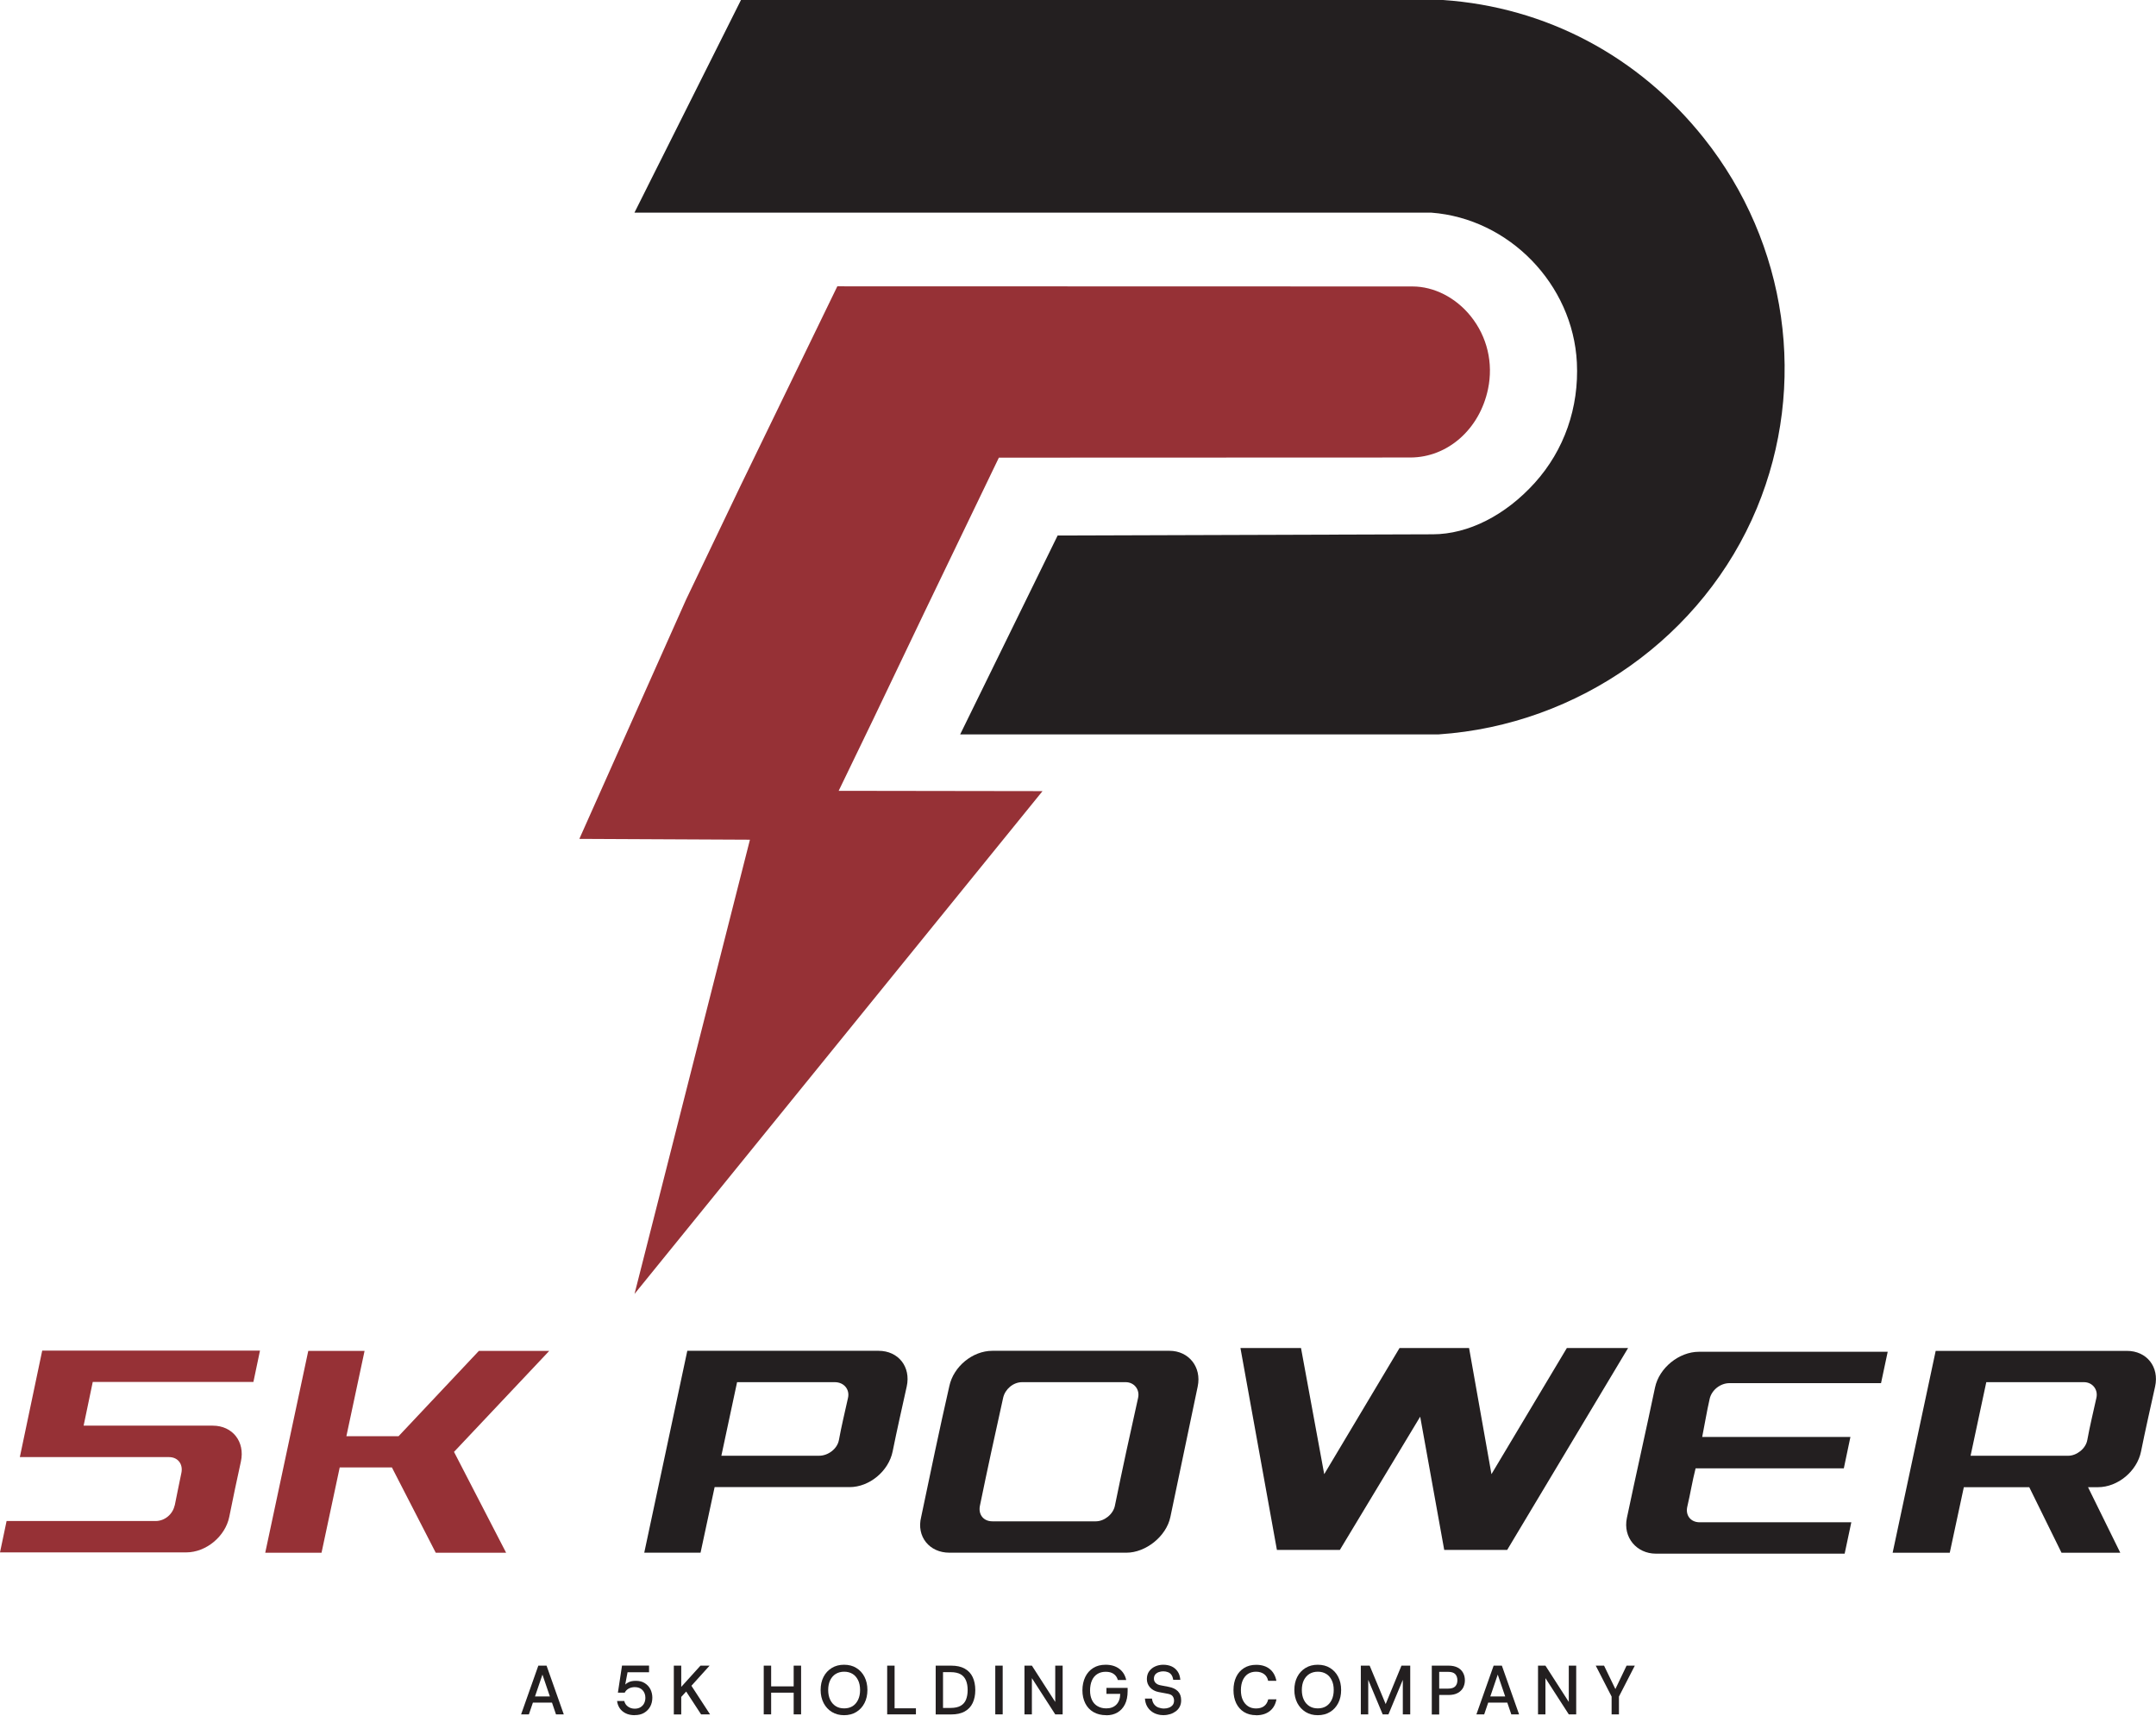
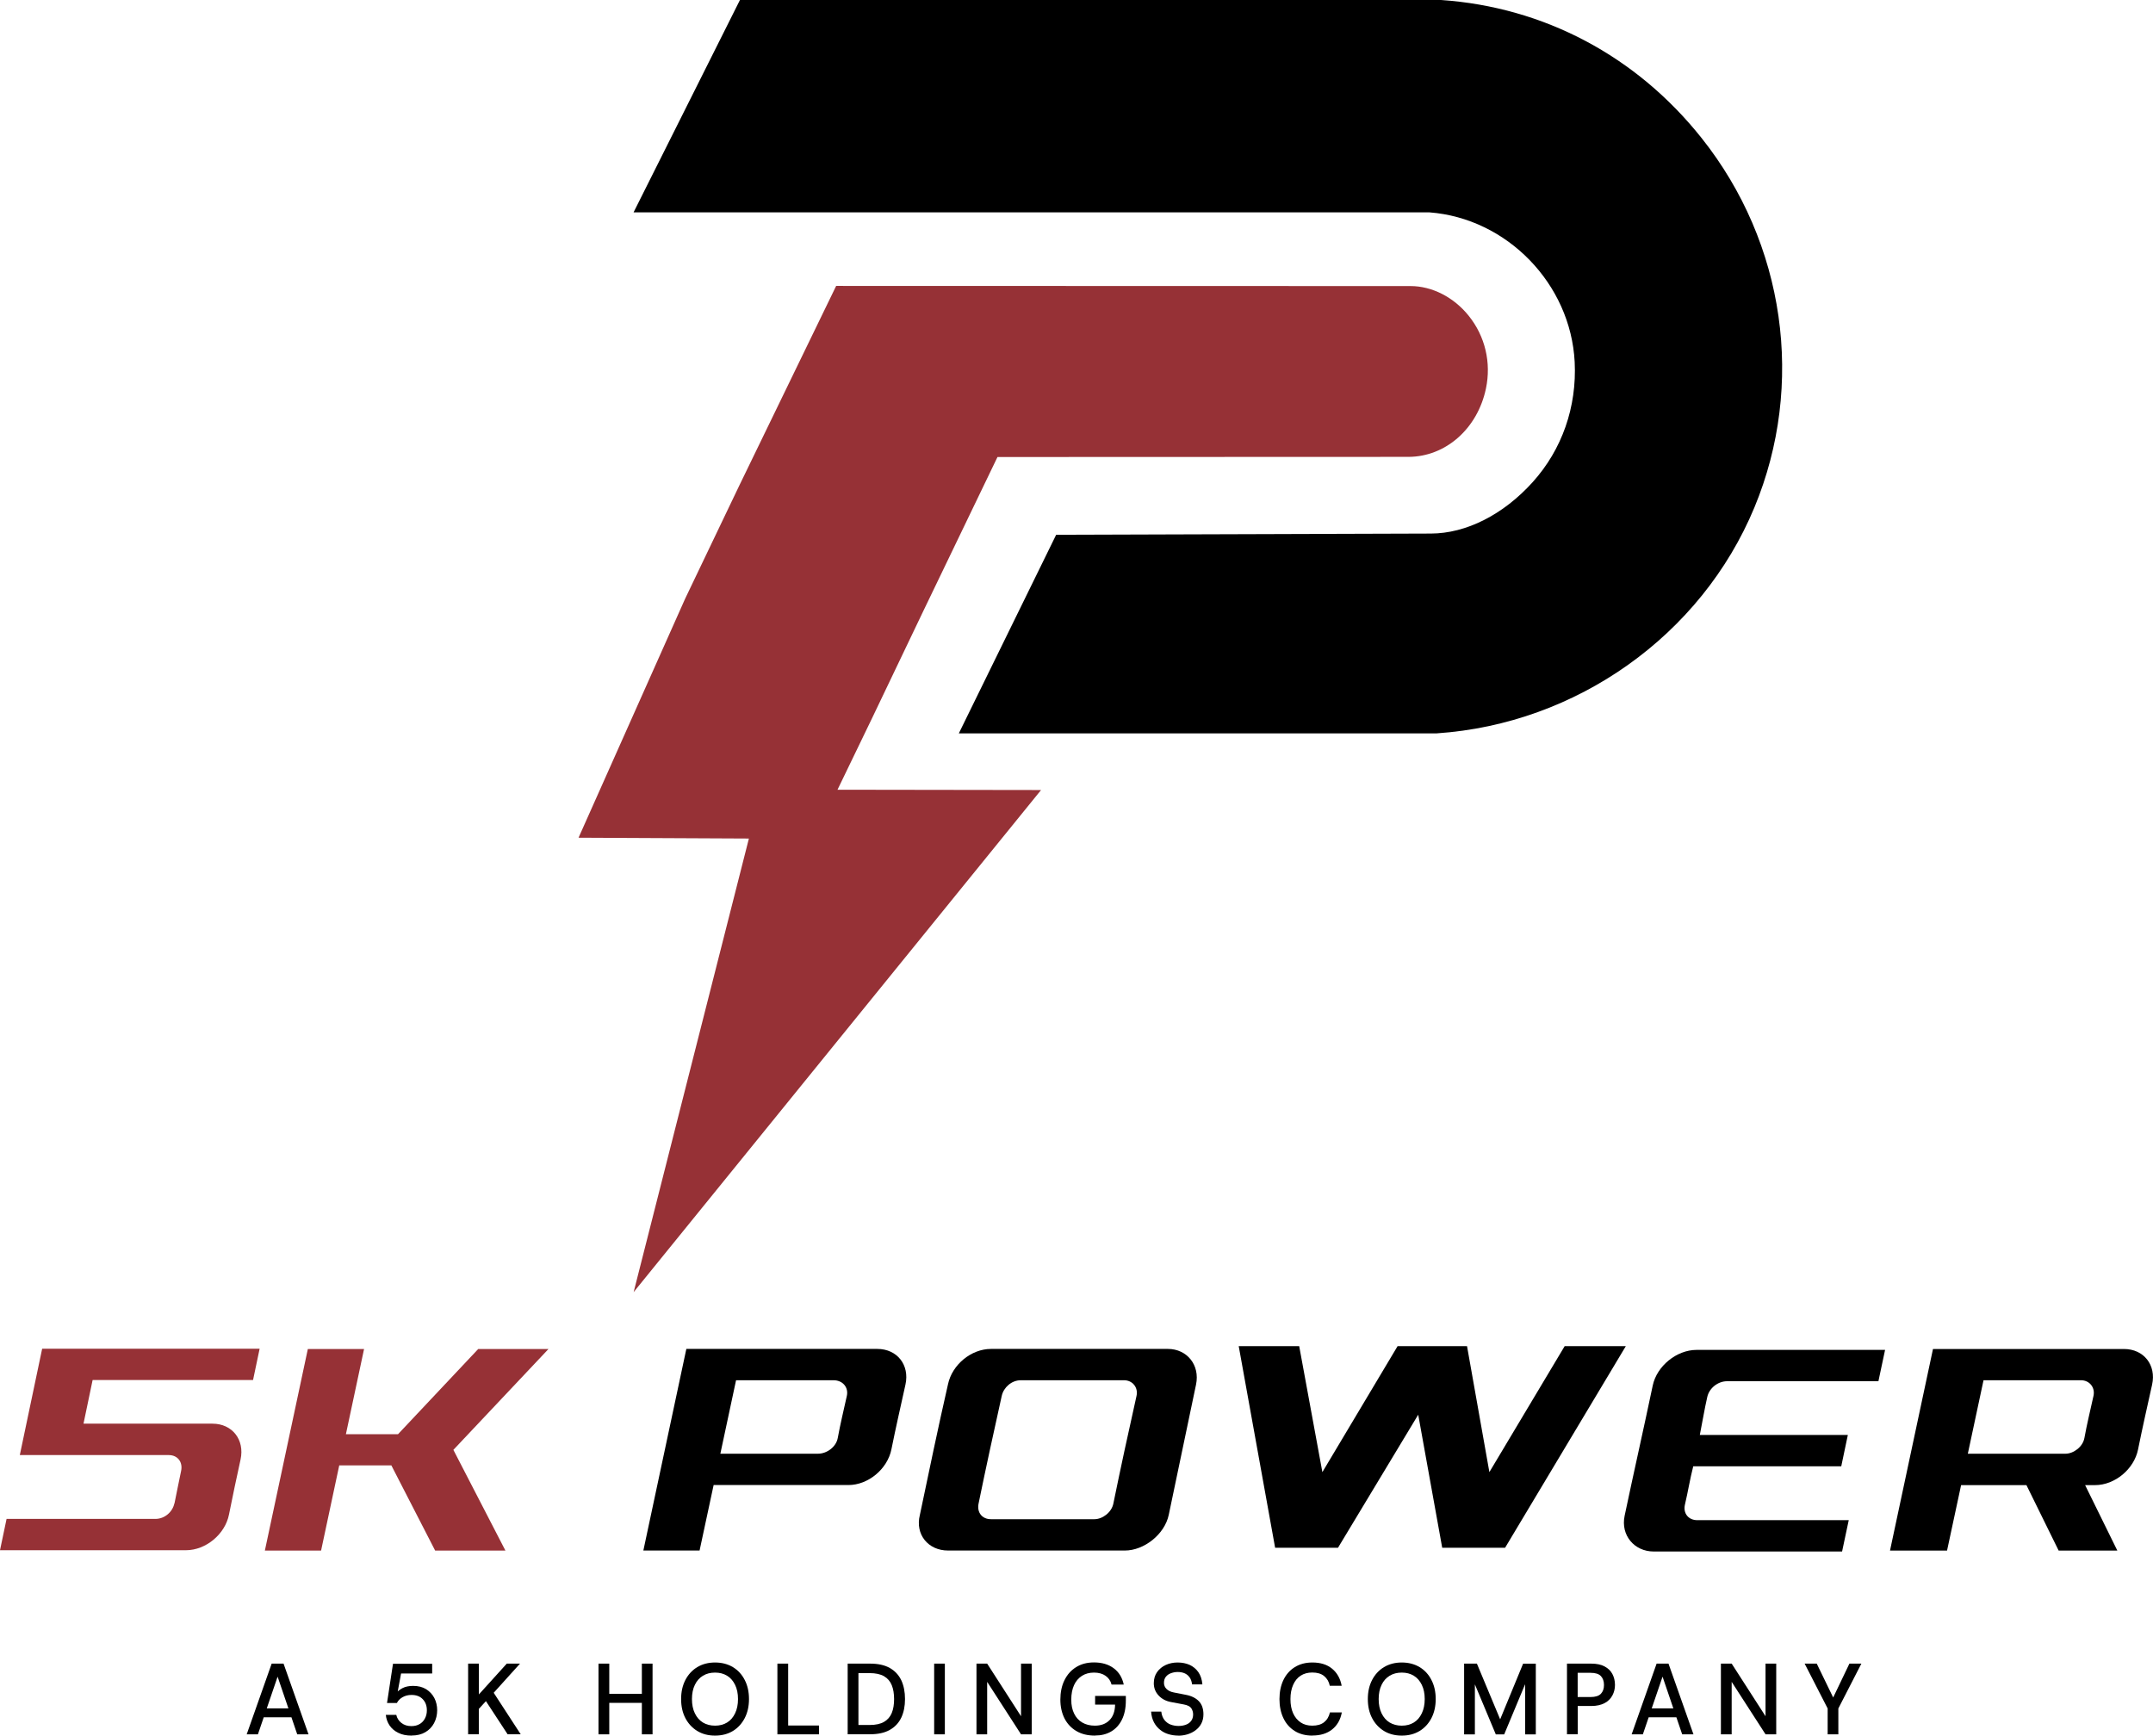
- <svg xmlns="http://www.w3.org/2000/svg" id="Layer_2" data-name="Layer 2" viewBox="0 0 288 229.14">
+ <svg xmlns="http://www.w3.org/2000/svg" id="Layer_2" data-name="Layer 2" viewBox="0 0 288 232.19">
  <defs>
    <style>
      .cls-1 {
-         fill: #231f20;
-       }
- 
-       .cls-2 {
        fill: #963136;
      }
    </style>
  </defs>
-   <g id="Layer_1" data-name="Layer 1">
+   <g id="Layer_1-2" data-name="Layer 1">
    <g>
      <g>
-         <path class="cls-1" d="M69.61,229.03l2.3-6.51h1.1l2.3,6.51h-1.04l-2.02-5.93h.42l-2.02,5.93h-1.03ZM70.67,227.46l.28-.82h3.02l.28.82h-3.58Z" />
-         <path class="cls-1" d="M84.8,229.14c-.47,0-.88-.08-1.22-.25-.34-.17-.61-.4-.8-.68-.19-.29-.31-.61-.35-.97h.96c.07.3.22.55.48.74s.55.29.91.29c.3,0,.56-.06.77-.19.21-.13.38-.3.49-.52.11-.22.17-.47.17-.74,0-.42-.13-.76-.38-1.03-.25-.26-.6-.4-1.03-.4-.31,0-.59.07-.83.2-.24.14-.41.32-.52.54h-.91l.55-3.62h3.61v.89h-2.87l-.4,2.11-.07-.28c.13-.19.33-.35.59-.48.26-.14.59-.2.99-.2.47,0,.87.1,1.19.31.33.21.58.48.75.81.17.34.26.72.26,1.13s-.09.83-.28,1.18-.46.63-.81.84c-.35.21-.77.31-1.26.31Z" />
-         <path class="cls-1" d="M90.01,229.03v-6.51h.99v2.84l2.57-2.84h1.22l-2.43,2.69,2.49,3.82h-1.2l-1.99-3.05-.66.72v2.34h-.99Z" />
-         <path class="cls-1" d="M102.02,229.03v-6.51h.99v6.51h-.99ZM102.86,226.13v-.84h3.35v.84h-3.35ZM106.02,229.03v-6.51h.99v6.51h-.99Z" />
-         <path class="cls-1" d="M112.76,229.14c-.62,0-1.17-.14-1.64-.43s-.83-.68-1.1-1.19c-.26-.51-.4-1.09-.4-1.75s.13-1.25.39-1.75c.26-.51.63-.9,1.1-1.19s1.02-.43,1.64-.43,1.18.14,1.64.43c.47.29.83.68,1.09,1.19.26.51.39,1.09.39,1.75s-.13,1.25-.39,1.75c-.26.51-.62.9-1.09,1.19-.47.29-1.02.43-1.64.43ZM112.77,228.23c.43,0,.8-.1,1.11-.29s.56-.48.74-.85.27-.81.27-1.32-.09-.95-.27-1.31-.42-.65-.74-.84-.68-.29-1.11-.29-.8.1-1.12.29-.57.48-.75.84c-.18.37-.27.8-.27,1.31s.09.95.27,1.32c.18.37.43.65.75.85s.69.29,1.12.29Z" />
-         <path class="cls-1" d="M118.51,229.03v-6.51h.99v5.7h2.85v.81h-3.84Z" />
-         <path class="cls-1" d="M124.99,229.03v-6.51h2.06c.74,0,1.34.13,1.82.4.48.27.83.64,1.06,1.13.23.49.35,1.07.35,1.74s-.12,1.23-.35,1.72c-.23.49-.58.86-1.06,1.13-.48.27-1.08.4-1.82.4h-2.06ZM125.97,228.17h1.02c.56,0,1.01-.1,1.34-.29.33-.19.57-.47.71-.82s.22-.78.22-1.27-.07-.92-.22-1.28-.38-.64-.71-.83c-.33-.19-.78-.29-1.34-.29h-1.02v4.78Z" />
-         <path class="cls-1" d="M132.95,229.03v-6.51h.99v6.51h-.99Z" />
-         <path class="cls-1" d="M136.85,229.03v-6.51h.99l3.12,4.85v-4.85h.99v6.51h-.99l-3.12-4.84v4.84h-.99Z" />
-         <path class="cls-1" d="M147.78,229.14c-.67,0-1.24-.14-1.72-.42s-.84-.67-1.09-1.17c-.25-.5-.38-1.07-.38-1.73s.13-1.27.38-1.79c.25-.51.61-.92,1.07-1.2.46-.29,1.01-.43,1.65-.43.73,0,1.34.18,1.82.54.48.36.79.86.93,1.5h-1.12c-.09-.34-.27-.61-.55-.81s-.63-.29-1.07-.29-.8.1-1.12.3-.56.49-.72.86-.25.81-.25,1.34.09.92.26,1.28c.17.36.42.63.75.82.33.19.71.29,1.16.29.57,0,1.02-.17,1.35-.51.33-.34.5-.82.51-1.43h-1.84v-.8h2.83v.43c0,.7-.12,1.29-.36,1.77s-.58.84-1,1.09c-.43.25-.92.37-1.47.37Z" />
-         <path class="cls-1" d="M155.46,229.14c-.31,0-.6-.04-.89-.13-.29-.08-.55-.22-.78-.4-.23-.18-.43-.41-.58-.69-.15-.28-.24-.61-.27-1h.94c.04.32.14.58.3.78.16.2.35.34.58.42.23.08.47.13.72.13s.48-.04.68-.12c.2-.08.37-.2.49-.35s.18-.36.18-.59c0-.22-.06-.41-.18-.58-.12-.17-.35-.28-.7-.34l-1.17-.22c-.48-.09-.86-.3-1.15-.61-.29-.32-.43-.69-.43-1.13,0-.4.1-.75.3-1.03.2-.28.47-.5.8-.65.33-.15.7-.23,1.09-.23s.78.07,1.11.22c.33.15.59.37.8.67.21.29.33.67.37,1.13h-.95c-.04-.28-.12-.5-.24-.67s-.28-.29-.47-.36c-.19-.07-.39-.11-.61-.11-.2,0-.4.03-.6.1-.2.07-.36.18-.48.32-.12.15-.18.34-.18.57,0,.22.08.41.23.56.16.16.38.27.68.32l1.09.21c.52.1.92.29,1.21.59s.43.69.43,1.21c0,.33-.07.62-.2.86-.13.25-.31.45-.53.61s-.47.29-.74.37c-.27.08-.55.13-.84.13Z" />
-         <path class="cls-1" d="M167.8,229.14c-.62,0-1.16-.14-1.62-.42s-.8-.68-1.05-1.18c-.24-.51-.36-1.09-.36-1.75s.12-1.26.36-1.76c.24-.51.59-.9,1.05-1.19s.99-.43,1.62-.43c.74,0,1.35.19,1.81.56s.76.9.89,1.58h-1.1c-.08-.38-.25-.68-.53-.89s-.64-.33-1.09-.33c-.41,0-.77.1-1.07.29-.3.2-.53.48-.7.85-.16.37-.25.81-.25,1.32s.08.95.25,1.31c.17.36.4.64.7.84.3.2.66.3,1.07.3.46,0,.82-.11,1.09-.32.27-.21.45-.51.54-.9h1.1c-.13.68-.42,1.2-.89,1.57-.47.37-1.08.56-1.82.56Z" />
-         <path class="cls-1" d="M176.03,229.14c-.62,0-1.17-.14-1.63-.43s-.83-.68-1.1-1.19c-.26-.51-.4-1.09-.4-1.75s.13-1.25.39-1.75c.26-.51.63-.9,1.1-1.19.47-.29,1.02-.43,1.64-.43s1.18.14,1.64.43c.47.29.83.68,1.09,1.19.26.51.39,1.09.39,1.75s-.13,1.25-.39,1.75c-.26.51-.62.9-1.09,1.19-.47.29-1.02.43-1.64.43ZM176.04,228.23c.43,0,.8-.1,1.11-.29s.56-.48.74-.85c.18-.37.27-.81.27-1.32s-.09-.95-.27-1.31c-.18-.37-.42-.65-.74-.84s-.68-.29-1.11-.29-.8.1-1.12.29c-.32.2-.57.48-.75.84-.18.37-.27.8-.27,1.31s.09.95.27,1.32c.18.37.43.65.75.85.32.2.69.29,1.12.29Z" />
-         <path class="cls-1" d="M181.78,229.03v-6.51h1.18l2.35,5.64-.44.05,2.34-5.69h1.17v6.51h-.99v-5.62l.34.19-2.26,5.43h-.77l-2.27-5.43.34-.19v5.62h-.99Z" />
-         <path class="cls-1" d="M191.26,229.03v-6.51h2.23c.5,0,.91.09,1.23.26.32.17.56.4.72.7.16.29.24.63.24,1.01,0,.35-.08.67-.23.97-.16.3-.4.53-.72.71s-.74.27-1.24.27h-1.24v2.61h-.99ZM192.25,225.59h1.19c.44,0,.76-.1.95-.3.19-.2.29-.47.29-.81s-.1-.63-.29-.83c-.19-.2-.51-.3-.95-.3h-1.19v2.23Z" />
-         <path class="cls-1" d="M197.22,229.03l2.3-6.51h1.1l2.3,6.51h-1.04l-2.02-5.93h.42l-2.02,5.93h-1.03ZM198.28,227.46l.28-.82h3.02l.28.82h-3.58Z" />
-         <path class="cls-1" d="M205.45,229.03v-6.51h.99l3.12,4.85v-4.85h.99v6.51h-.99l-3.12-4.84v4.84h-.99Z" />
-         <path class="cls-1" d="M215.28,229.03v-2.38l-2.12-4.13h1.11l1.67,3.45h-.31l1.65-3.45h1.1l-2.12,4.13v2.38h-.99Z" />
+         <path d="M33,232.02l3.34-9.46h1.59l3.34,9.46h-1.51l-2.93-8.61h.61l-2.94,8.61h-1.5ZM34.54,229.74l.4-1.19h4.38l.4,1.19h-5.19Z" />
+         <path d="M55.05,232.19c-.69,0-1.28-.12-1.77-.37-.5-.24-.88-.57-1.17-.99-.28-.42-.45-.89-.5-1.41h1.4c.1.44.33.8.69,1.08s.8.42,1.32.42c.43,0,.81-.09,1.12-.28.31-.18.55-.44.71-.76.17-.32.25-.68.25-1.07,0-.61-.18-1.11-.55-1.49-.36-.38-.86-.57-1.5-.57-.45,0-.85.1-1.2.3-.35.2-.6.46-.76.78h-1.32l.8-5.25h5.24v1.3h-4.16l-.57,3.07-.1-.41c.19-.27.48-.5.86-.7.38-.2.86-.3,1.43-.3.68,0,1.26.15,1.73.44.48.3.84.69,1.1,1.18.25.49.38,1.04.38,1.64s-.14,1.2-.41,1.71-.66.92-1.17,1.22c-.51.3-1.12.45-1.83.45Z" />
+         <path d="M62.62,232.02v-9.46h1.44v4.12l3.73-4.12h1.77l-3.52,3.9,3.61,5.55h-1.75l-2.9-4.43-.95,1.04v3.39h-1.44Z" />
+         <path d="M80.06,232.02v-9.46h1.44v9.46h-1.44ZM81.27,227.81v-1.21h4.87v1.21h-4.87ZM85.86,232.02v-9.46h1.43v9.46h-1.43Z" />
+         <path d="M95.64,232.19c-.9,0-1.7-.21-2.37-.62s-1.21-.99-1.59-1.72c-.38-.73-.57-1.58-.57-2.55s.19-1.81.57-2.55c.38-.73.91-1.31,1.59-1.72s1.48-.62,2.38-.62,1.71.21,2.39.62c.68.41,1.21.99,1.58,1.72.38.73.57,1.58.57,2.55s-.19,1.81-.57,2.55c-.38.73-.91,1.31-1.58,1.72-.68.41-1.47.62-2.39.62ZM95.65,230.86c.62,0,1.15-.14,1.61-.42s.81-.69,1.07-1.23.39-1.17.39-1.91-.13-1.37-.39-1.9-.61-.94-1.07-1.22-.99-.42-1.61-.42-1.16.14-1.62.42-.83.69-1.08,1.22c-.26.53-.39,1.17-.39,1.9s.13,1.38.39,1.91c.26.54.62.95,1.08,1.23s1.01.42,1.62.42Z" />
+         <path d="M103.99,232.02v-9.46h1.44v8.28h4.13v1.18h-5.57Z" />
+         <path d="M113.39,232.02v-9.46h2.99c1.07,0,1.95.19,2.64.58.69.39,1.2.94,1.54,1.64.33.71.5,1.55.5,2.52s-.17,1.79-.5,2.49c-.34.71-.85,1.25-1.54,1.64-.69.39-1.57.58-2.64.58h-2.99ZM114.83,230.77h1.49c.82,0,1.46-.14,1.94-.42.48-.28.82-.68,1.03-1.19s.31-1.13.31-1.85-.1-1.34-.31-1.86-.55-.92-1.03-1.2c-.48-.28-1.13-.42-1.94-.42h-1.49v6.94Z" />
+         <path d="M124.96,232.02v-9.46h1.43v9.46h-1.43Z" />
+         <path d="M130.62,232.02v-9.46h1.43l4.53,7.04v-7.04h1.43v9.46h-1.43l-4.53-7.02v7.02h-1.43Z" />
+         <path d="M146.48,232.19c-.97,0-1.81-.2-2.5-.61s-1.22-.97-1.59-1.7c-.36-.72-.55-1.56-.55-2.51s.18-1.85.55-2.59c.37-.75.88-1.33,1.56-1.75.67-.42,1.47-.63,2.39-.63,1.06,0,1.94.26,2.64.78.7.52,1.14,1.25,1.34,2.18h-1.63c-.13-.5-.4-.89-.8-1.17s-.92-.43-1.55-.43-1.17.15-1.62.44-.81.71-1.05,1.24-.37,1.18-.37,1.94.13,1.34.38,1.86c.25.52.61.92,1.09,1.2.47.28,1.04.42,1.69.42.83,0,1.48-.25,1.96-.74.48-.49.73-1.19.74-2.08h-2.67v-1.16h4.11v.62c0,1.02-.18,1.87-.53,2.57s-.84,1.23-1.45,1.58c-.62.36-1.33.53-2.14.53Z" />
+         <path d="M157.63,232.19c-.44,0-.87-.06-1.29-.18-.42-.12-.8-.31-1.13-.58-.34-.26-.62-.59-.84-1-.22-.41-.35-.89-.39-1.45h1.36c.06.47.2.84.43,1.13.23.28.5.49.84.61.33.12.68.18,1.04.18s.7-.06.99-.17c.3-.11.53-.28.7-.51s.26-.52.26-.86c0-.32-.09-.59-.25-.84-.17-.24-.51-.41-1.01-.5l-1.7-.32c-.7-.13-1.25-.43-1.67-.89-.42-.46-.63-1-.63-1.63,0-.58.15-1.08.44-1.49.29-.41.68-.73,1.16-.95.48-.22,1.01-.33,1.59-.33s1.14.11,1.61.32c.47.22.86.54,1.16.97.3.43.48.97.54,1.64h-1.38c-.05-.4-.17-.73-.35-.97s-.41-.42-.68-.53c-.27-.11-.57-.16-.89-.16-.3,0-.59.05-.87.15-.29.1-.52.25-.7.47-.18.21-.27.49-.27.83,0,.32.11.59.34.82.23.23.56.39.99.47l1.58.31c.76.14,1.34.43,1.75.85s.62,1.01.62,1.76c0,.48-.1.89-.29,1.25-.19.36-.45.65-.77.89s-.68.42-1.08.54c-.4.12-.8.18-1.22.18Z" />
+         <path d="M175.55,232.19c-.9,0-1.69-.2-2.35-.61s-1.17-.98-1.52-1.72c-.35-.73-.53-1.58-.53-2.55s.18-1.83.53-2.56c.35-.73.86-1.31,1.52-1.72s1.44-.62,2.35-.62c1.08,0,1.96.27,2.63.82s1.11,1.31,1.29,2.29h-1.59c-.11-.55-.37-.98-.76-1.3s-.92-.47-1.58-.47c-.6,0-1.12.14-1.55.42-.44.28-.77.69-1.01,1.23-.24.54-.36,1.17-.36,1.91s.12,1.37.36,1.9c.24.53.58.93,1.01,1.22.43.29.95.43,1.55.43.66,0,1.19-.15,1.58-.46.39-.31.65-.74.78-1.31h1.59c-.18.98-.62,1.74-1.3,2.28-.68.54-1.56.81-2.64.81Z" />
+         <path d="M187.5,232.19c-.9,0-1.7-.21-2.37-.62s-1.21-.99-1.59-1.72c-.38-.73-.57-1.58-.57-2.55s.19-1.81.57-2.55c.38-.73.91-1.31,1.59-1.72.68-.41,1.48-.62,2.38-.62s1.71.21,2.39.62c.68.41,1.21.99,1.58,1.72.38.73.57,1.58.57,2.55s-.19,1.81-.57,2.55c-.38.73-.91,1.31-1.58,1.72-.68.41-1.47.62-2.39.62ZM187.51,230.86c.62,0,1.15-.14,1.61-.42s.81-.69,1.07-1.23c.26-.54.39-1.17.39-1.91s-.13-1.37-.39-1.9c-.26-.53-.61-.94-1.07-1.22s-.99-.42-1.61-.42-1.16.14-1.62.42c-.46.28-.83.69-1.08,1.22-.26.53-.39,1.17-.39,1.9s.13,1.38.39,1.91c.26.54.62.95,1.08,1.23.47.28,1.01.42,1.62.42Z" />
+         <path d="M195.85,232.02v-9.46h1.71l3.42,8.19-.64.07,3.4-8.25h1.7v9.46h-1.43v-8.16l.49.27-3.29,7.89h-1.12l-3.3-7.89.5-.27v8.16h-1.44Z" />
+         <path d="M209.61,232.02v-9.46h3.23c.72,0,1.32.12,1.79.37.47.25.82.58,1.05,1.01.23.43.35.92.35,1.47,0,.5-.11.97-.34,1.4-.23.43-.57.78-1.04,1.03s-1.07.39-1.8.39h-1.8v3.78h-1.44ZM211.04,227.03h1.72c.64,0,1.1-.14,1.38-.43.28-.29.42-.68.42-1.18s-.14-.91-.42-1.2c-.28-.29-.74-.43-1.38-.43h-1.72v3.24Z" />
+         <path d="M218.26,232.02l3.34-9.46h1.59l3.34,9.46h-1.51l-2.93-8.61h.61l-2.94,8.61h-1.5ZM219.8,229.74l.4-1.19h4.38l.4,1.19h-5.19Z" />
+         <path d="M230.2,232.02v-9.46h1.44l4.53,7.04v-7.04h1.43v9.46h-1.43l-4.53-7.02v7.02h-1.44Z" />
+         <path d="M244.48,232.02v-3.46l-3.08-6h1.62l2.43,5.01h-.46l2.4-5.01h1.6l-3.08,6v3.46h-1.44Z" />
      </g>
-       <path class="cls-1" d="M128.26,98.11l13.02-26.57,50.12-.16c4.73-.01,9.7-2.53,13.63-6.89,3.92-4.35,5.91-10.05,5.61-16.06-.53-10.45-9.05-19.23-19.43-20.02h-106.46S98.98,0,98.98,0h93.69s.09,0,.09,0c13.75.94,26.13,7.49,34.85,18.46,11.19,14.06,13.89,33,7.07,49.43-7.1,17.1-23.79,28.96-42.5,30.22h-.09s-63.83,0-63.83,0Z" />
-       <path class="cls-2" d="M100.17,112.18l-22.78-.11,14.27-32,7.25-15.15,12.94-26.67,76.83.02c2.87,0,5.78,1.48,7.78,3.97,2.2,2.73,3.04,6.27,2.31,9.74-1.13,5.38-5.4,9.13-10.37,9.14l-54.97.02-9.91,20.58-6.91,14.45-4.58,9.48,27.23.04-54.5,67.17,15.41-60.65Z" />
+       <path d="M128.26,98.11l13.02-26.57,50.12-.16c4.73-.01,9.7-2.53,13.63-6.89,3.92-4.35,5.91-10.05,5.61-16.06-.53-10.45-9.05-19.23-19.43-20.02h-106.46S98.98,0,98.98,0h93.69s.09,0,.09,0c13.75.94,26.13,7.49,34.85,18.46,11.19,14.06,13.89,33,7.07,49.43-7.1,17.1-23.79,28.96-42.5,30.22h-.09s-63.83,0-63.83,0Z" />
+       <path class="cls-1" d="M100.17,112.18l-22.78-.11,14.27-32,7.25-15.15,12.94-26.67,76.83.02c2.87,0,5.78,1.48,7.78,3.97,2.2,2.73,3.04,6.27,2.31,9.74-1.13,5.38-5.4,9.13-10.37,9.14l-54.97.02-9.91,20.58-6.91,14.45-4.58,9.48,27.23.04-54.5,67.17,15.41-60.65Z" />
      <g>
-         <path class="cls-2" d="M23.34,201.13c.3-1.43.57-2.89.89-4.36.24-1.15-.44-2.11-1.66-2.11H2.65l2.99-14.23h29.09l-.88,4.19H12.39l-1.22,5.84h17.25c2.65,0,4.33,2.15,3.76,4.79-.53,2.46-1.07,4.92-1.55,7.37-.52,2.63-3.1,4.77-5.75,4.77H0l.88-4.19h19.91c1.22,0,2.29-.91,2.54-2.09Z" />
-         <path class="cls-2" d="M60.64,193.95l6.97,13.49h-9.4l-5.86-11.4h-6.97l-2.43,11.4h-7.52l5.75-26.97h7.52l-2.43,11.4h6.97l10.73-11.4h9.4l-12.72,13.49Z" />
+         <path class="cls-1" d="M23.34,201.13c.3-1.43.57-2.89.89-4.36.24-1.15-.44-2.11-1.66-2.11H2.65l2.99-14.23h29.09l-.88,4.19H12.39l-1.22,5.84h17.25c2.65,0,4.33,2.15,3.76,4.79-.53,2.46-1.07,4.92-1.55,7.37-.52,2.63-3.1,4.77-5.75,4.77H0l.88-4.19h19.91c1.22,0,2.29-.91,2.54-2.09Z" />
+         <path class="cls-1" d="M60.64,193.95l6.97,13.49h-9.4l-5.86-11.4h-6.97l-2.43,11.4h-7.52l5.75-26.97h7.52l-2.43,11.4h6.97l10.73-11.4h9.4l-12.72,13.49Z" />
      </g>
      <g>
-         <path class="cls-1" d="M93.58,207.43h-7.52l5.75-26.97h25.55c2.65,0,4.34,2.15,3.76,4.77-.64,2.9-1.3,5.79-1.88,8.67-.53,2.63-3.1,4.77-5.75,4.77h-18.03l-1.88,8.76ZM112.06,192.4c.34-1.88.8-3.75,1.22-5.66.25-1.13-.55-2.09-1.77-2.09h-13.05l-2.1,9.83h13.05c1.22,0,2.44-.93,2.65-2.09Z" />
-         <path class="cls-1" d="M126.81,185.19c.55-2.62,3.1-4.73,5.75-4.73h23.67c2.54,0,4.31,2.15,3.76,4.77-1.22,5.82-2.43,11.63-3.65,17.43-.55,2.62-3.32,4.77-5.86,4.77h-23.67c-2.65,0-4.42-2.15-3.76-4.77,1.22-5.82,2.43-11.65,3.76-17.47ZM132.56,203.24h13.83c1.11,0,2.31-.93,2.54-2.09.98-4.79,2.02-9.6,3.1-14.41.25-1.13-.55-2.09-1.66-2.09h-13.83c-1.22,0-2.29.96-2.54,2.09-1.07,4.82-2.12,9.62-3.1,14.41-.24,1.15.44,2.09,1.66,2.09Z" />
-         <path class="cls-1" d="M173.79,180.09l3.1,16.85,10.06-16.85h9.29l2.99,16.85,10.07-16.85h8.18l-16.15,26.97h-8.41l-3.21-17.8-10.73,17.8h-8.41l-4.87-26.97h8.07Z" />
-         <path class="cls-1" d="M247.3,203.37l-.89,4.19h-25.22c-2.54,0-4.42-2.15-3.87-4.77,1.22-5.8,2.54-11.61,3.76-17.43.55-2.62,3.21-4.77,5.86-4.77h25.22l-.89,4.19h-20.24c-1.22,0-2.38.91-2.65,2.09-.39,1.7-.66,3.41-1,5.1h19.8l-.88,4.19h-19.8c-.44,1.71-.71,3.44-1.11,5.12-.27,1.15.44,2.09,1.66,2.09h20.24Z" />
-         <path class="cls-1" d="M271.07,198.68h-8.74l-1.88,8.76h-7.63l5.75-26.97h25.55c2.65,0,4.34,2.15,3.76,4.77-.64,2.9-1.3,5.79-1.88,8.67-.53,2.63-3.1,4.77-5.75,4.77h-1.33l4.31,8.76h-7.85l-4.31-8.76ZM278.82,192.4c.34-1.88.8-3.75,1.22-5.66.25-1.13-.55-2.09-1.66-2.09h-13.05l-2.1,9.83h13.05c1.1,0,2.33-.93,2.54-2.09Z" />
+         <path d="M93.58,207.43h-7.52l5.75-26.97h25.55c2.65,0,4.34,2.15,3.76,4.77-.64,2.9-1.3,5.79-1.88,8.67-.53,2.63-3.1,4.77-5.75,4.77h-18.03l-1.88,8.76ZM112.06,192.4c.34-1.88.8-3.75,1.22-5.66.25-1.13-.55-2.09-1.77-2.09h-13.05l-2.1,9.83h13.05c1.22,0,2.44-.93,2.65-2.09Z" />
+         <path d="M126.81,185.19c.55-2.62,3.1-4.73,5.75-4.73h23.67c2.54,0,4.31,2.15,3.76,4.77-1.22,5.82-2.43,11.63-3.65,17.43-.55,2.62-3.32,4.77-5.86,4.77h-23.67c-2.65,0-4.42-2.15-3.76-4.77,1.22-5.82,2.43-11.65,3.76-17.47ZM132.56,203.24h13.83c1.11,0,2.31-.93,2.54-2.09.98-4.79,2.02-9.6,3.1-14.41.25-1.13-.55-2.09-1.66-2.09h-13.83c-1.22,0-2.29.96-2.54,2.09-1.07,4.82-2.12,9.62-3.1,14.41-.24,1.15.44,2.09,1.66,2.09Z" />
+         <path d="M173.79,180.09l3.1,16.85,10.06-16.85h9.29l2.99,16.85,10.07-16.85h8.18l-16.15,26.97h-8.41l-3.21-17.8-10.73,17.8h-8.41l-4.87-26.97h8.07Z" />
+         <path d="M247.3,203.37l-.89,4.19h-25.22c-2.54,0-4.42-2.15-3.87-4.77,1.22-5.8,2.54-11.61,3.76-17.43.55-2.62,3.21-4.77,5.86-4.77h25.22l-.89,4.19h-20.24c-1.22,0-2.38.91-2.65,2.09-.39,1.7-.66,3.41-1,5.1h19.8l-.88,4.19h-19.8c-.44,1.71-.71,3.44-1.11,5.12-.27,1.15.44,2.09,1.66,2.09h20.24Z" />
+         <path d="M271.07,198.68h-8.74l-1.88,8.76h-7.63l5.75-26.97h25.55c2.65,0,4.34,2.15,3.76,4.77-.64,2.9-1.3,5.79-1.88,8.67-.53,2.63-3.1,4.77-5.75,4.77h-1.33l4.31,8.76h-7.85l-4.31-8.76ZM278.82,192.4c.34-1.88.8-3.75,1.22-5.66.25-1.13-.55-2.09-1.66-2.09h-13.05l-2.1,9.83h13.05c1.1,0,2.33-.93,2.54-2.09Z" />
      </g>
    </g>
  </g>
</svg>
